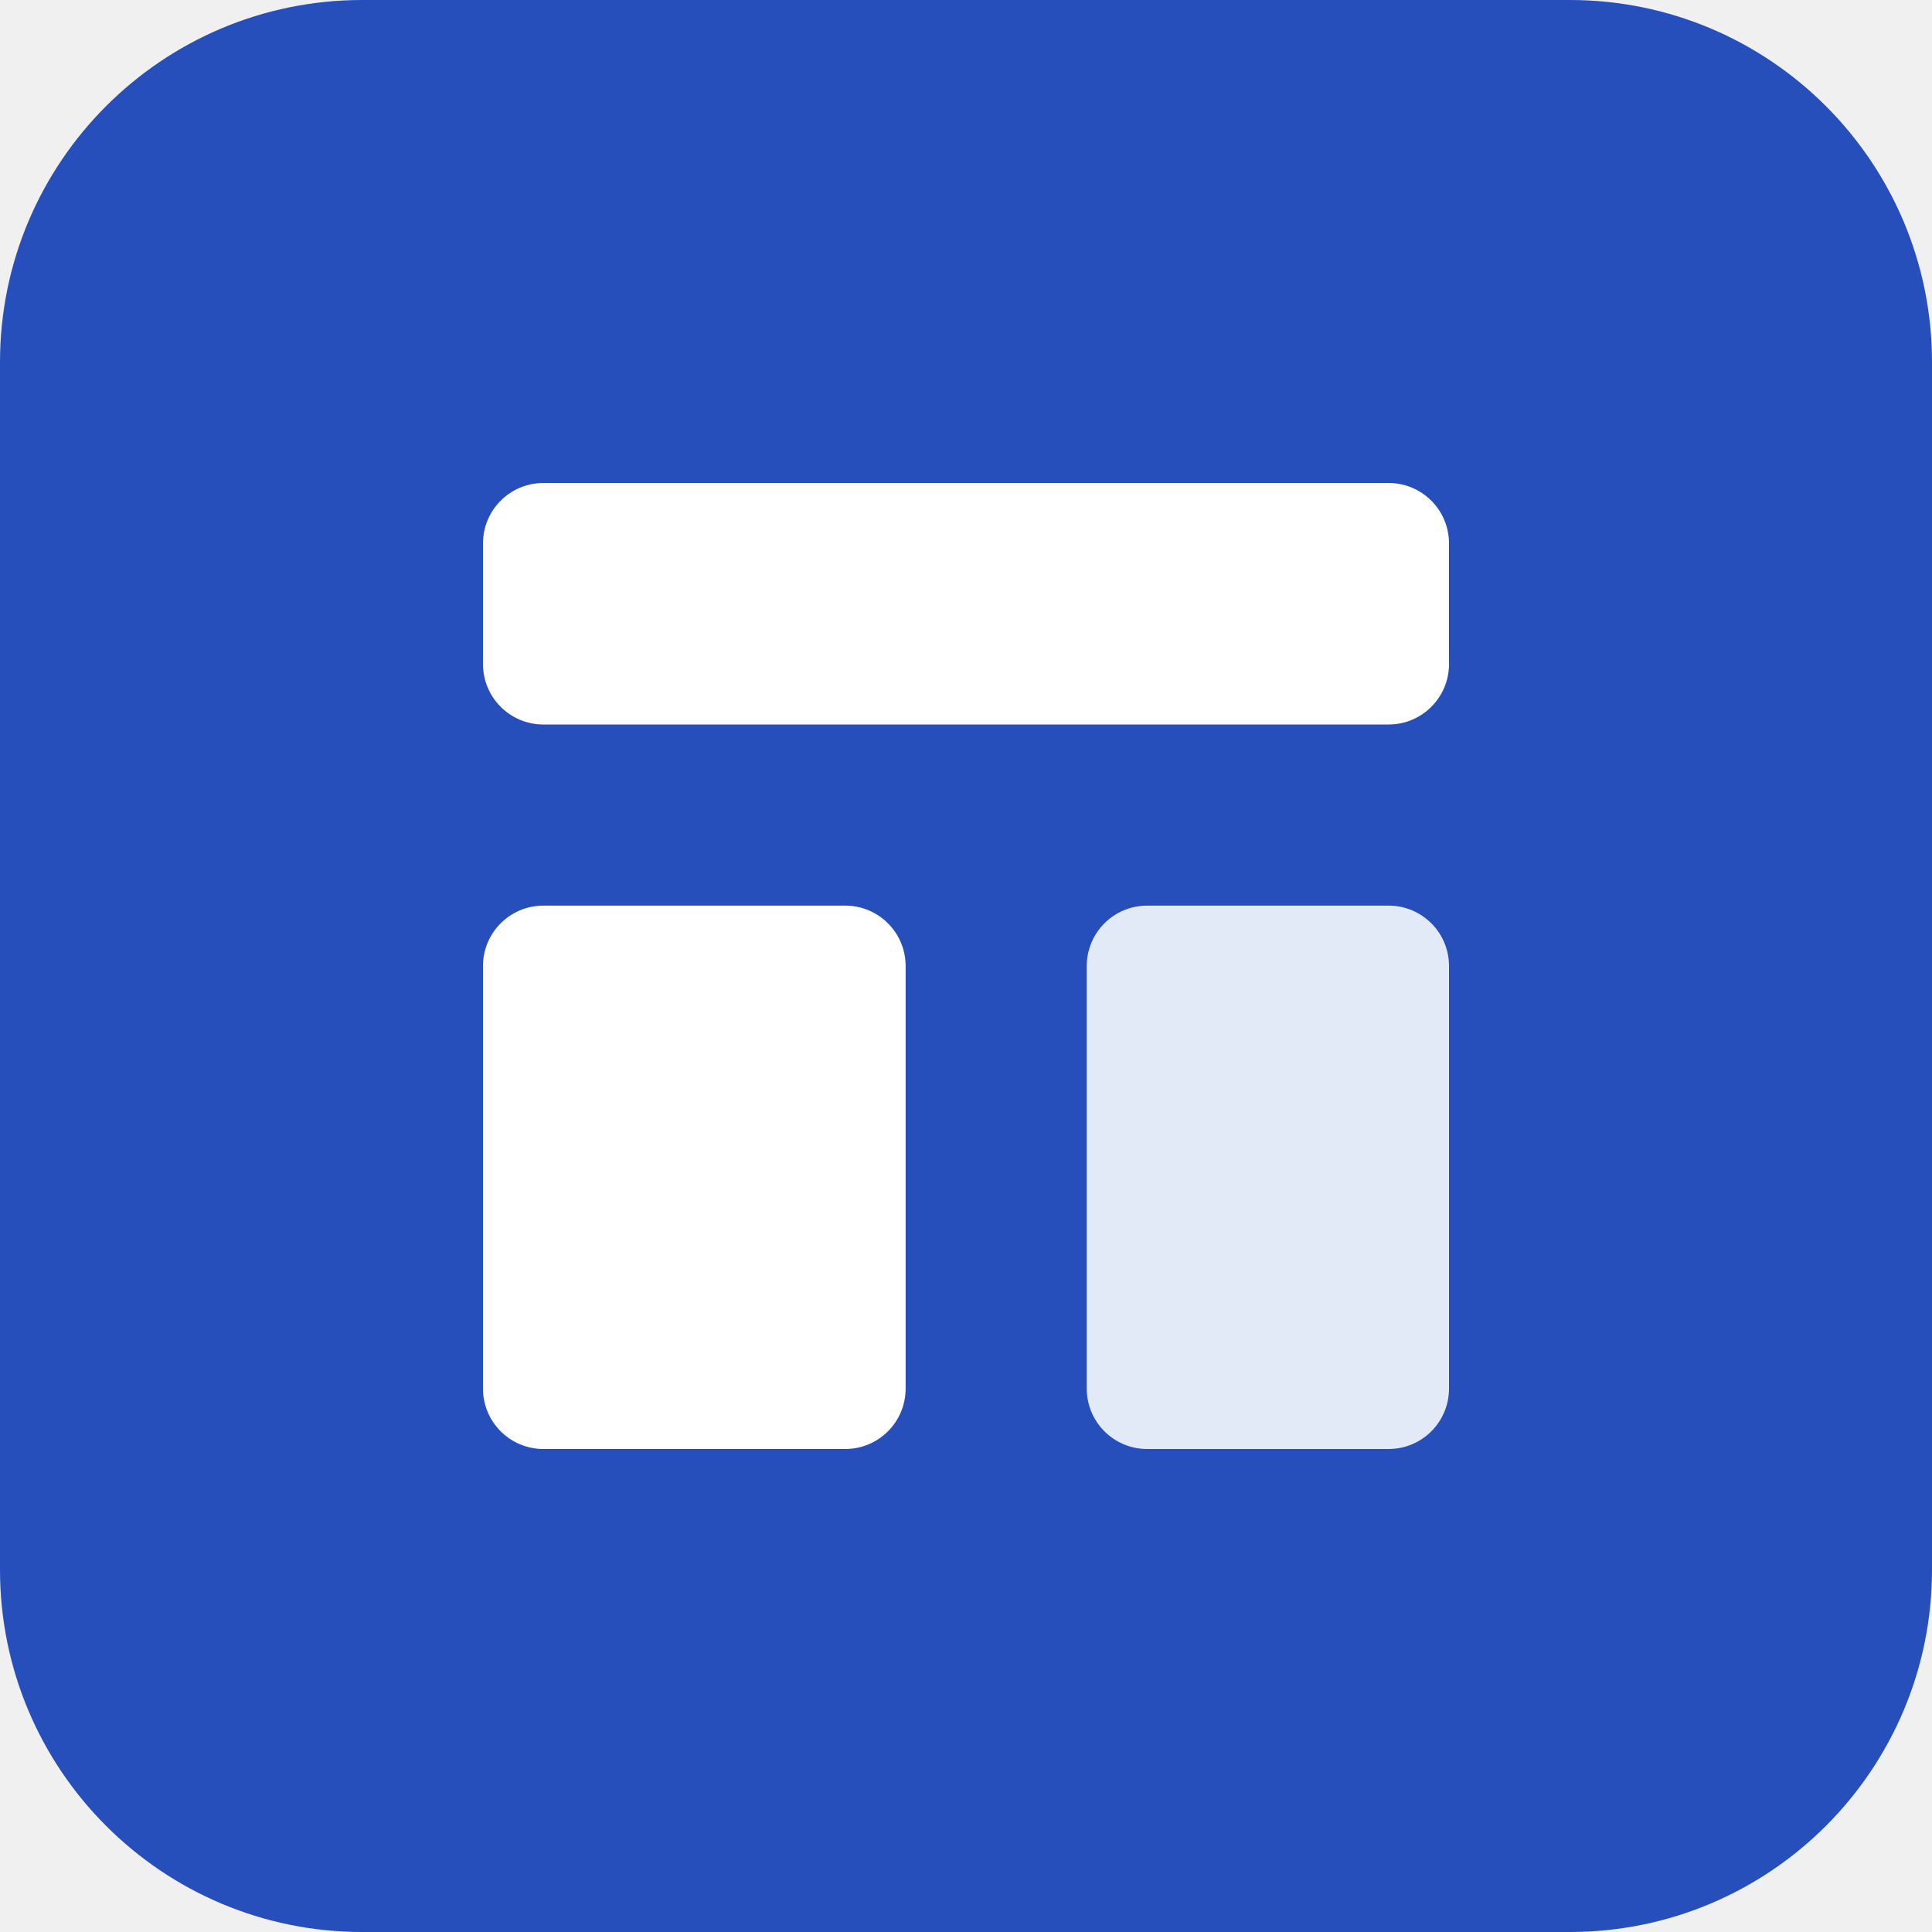
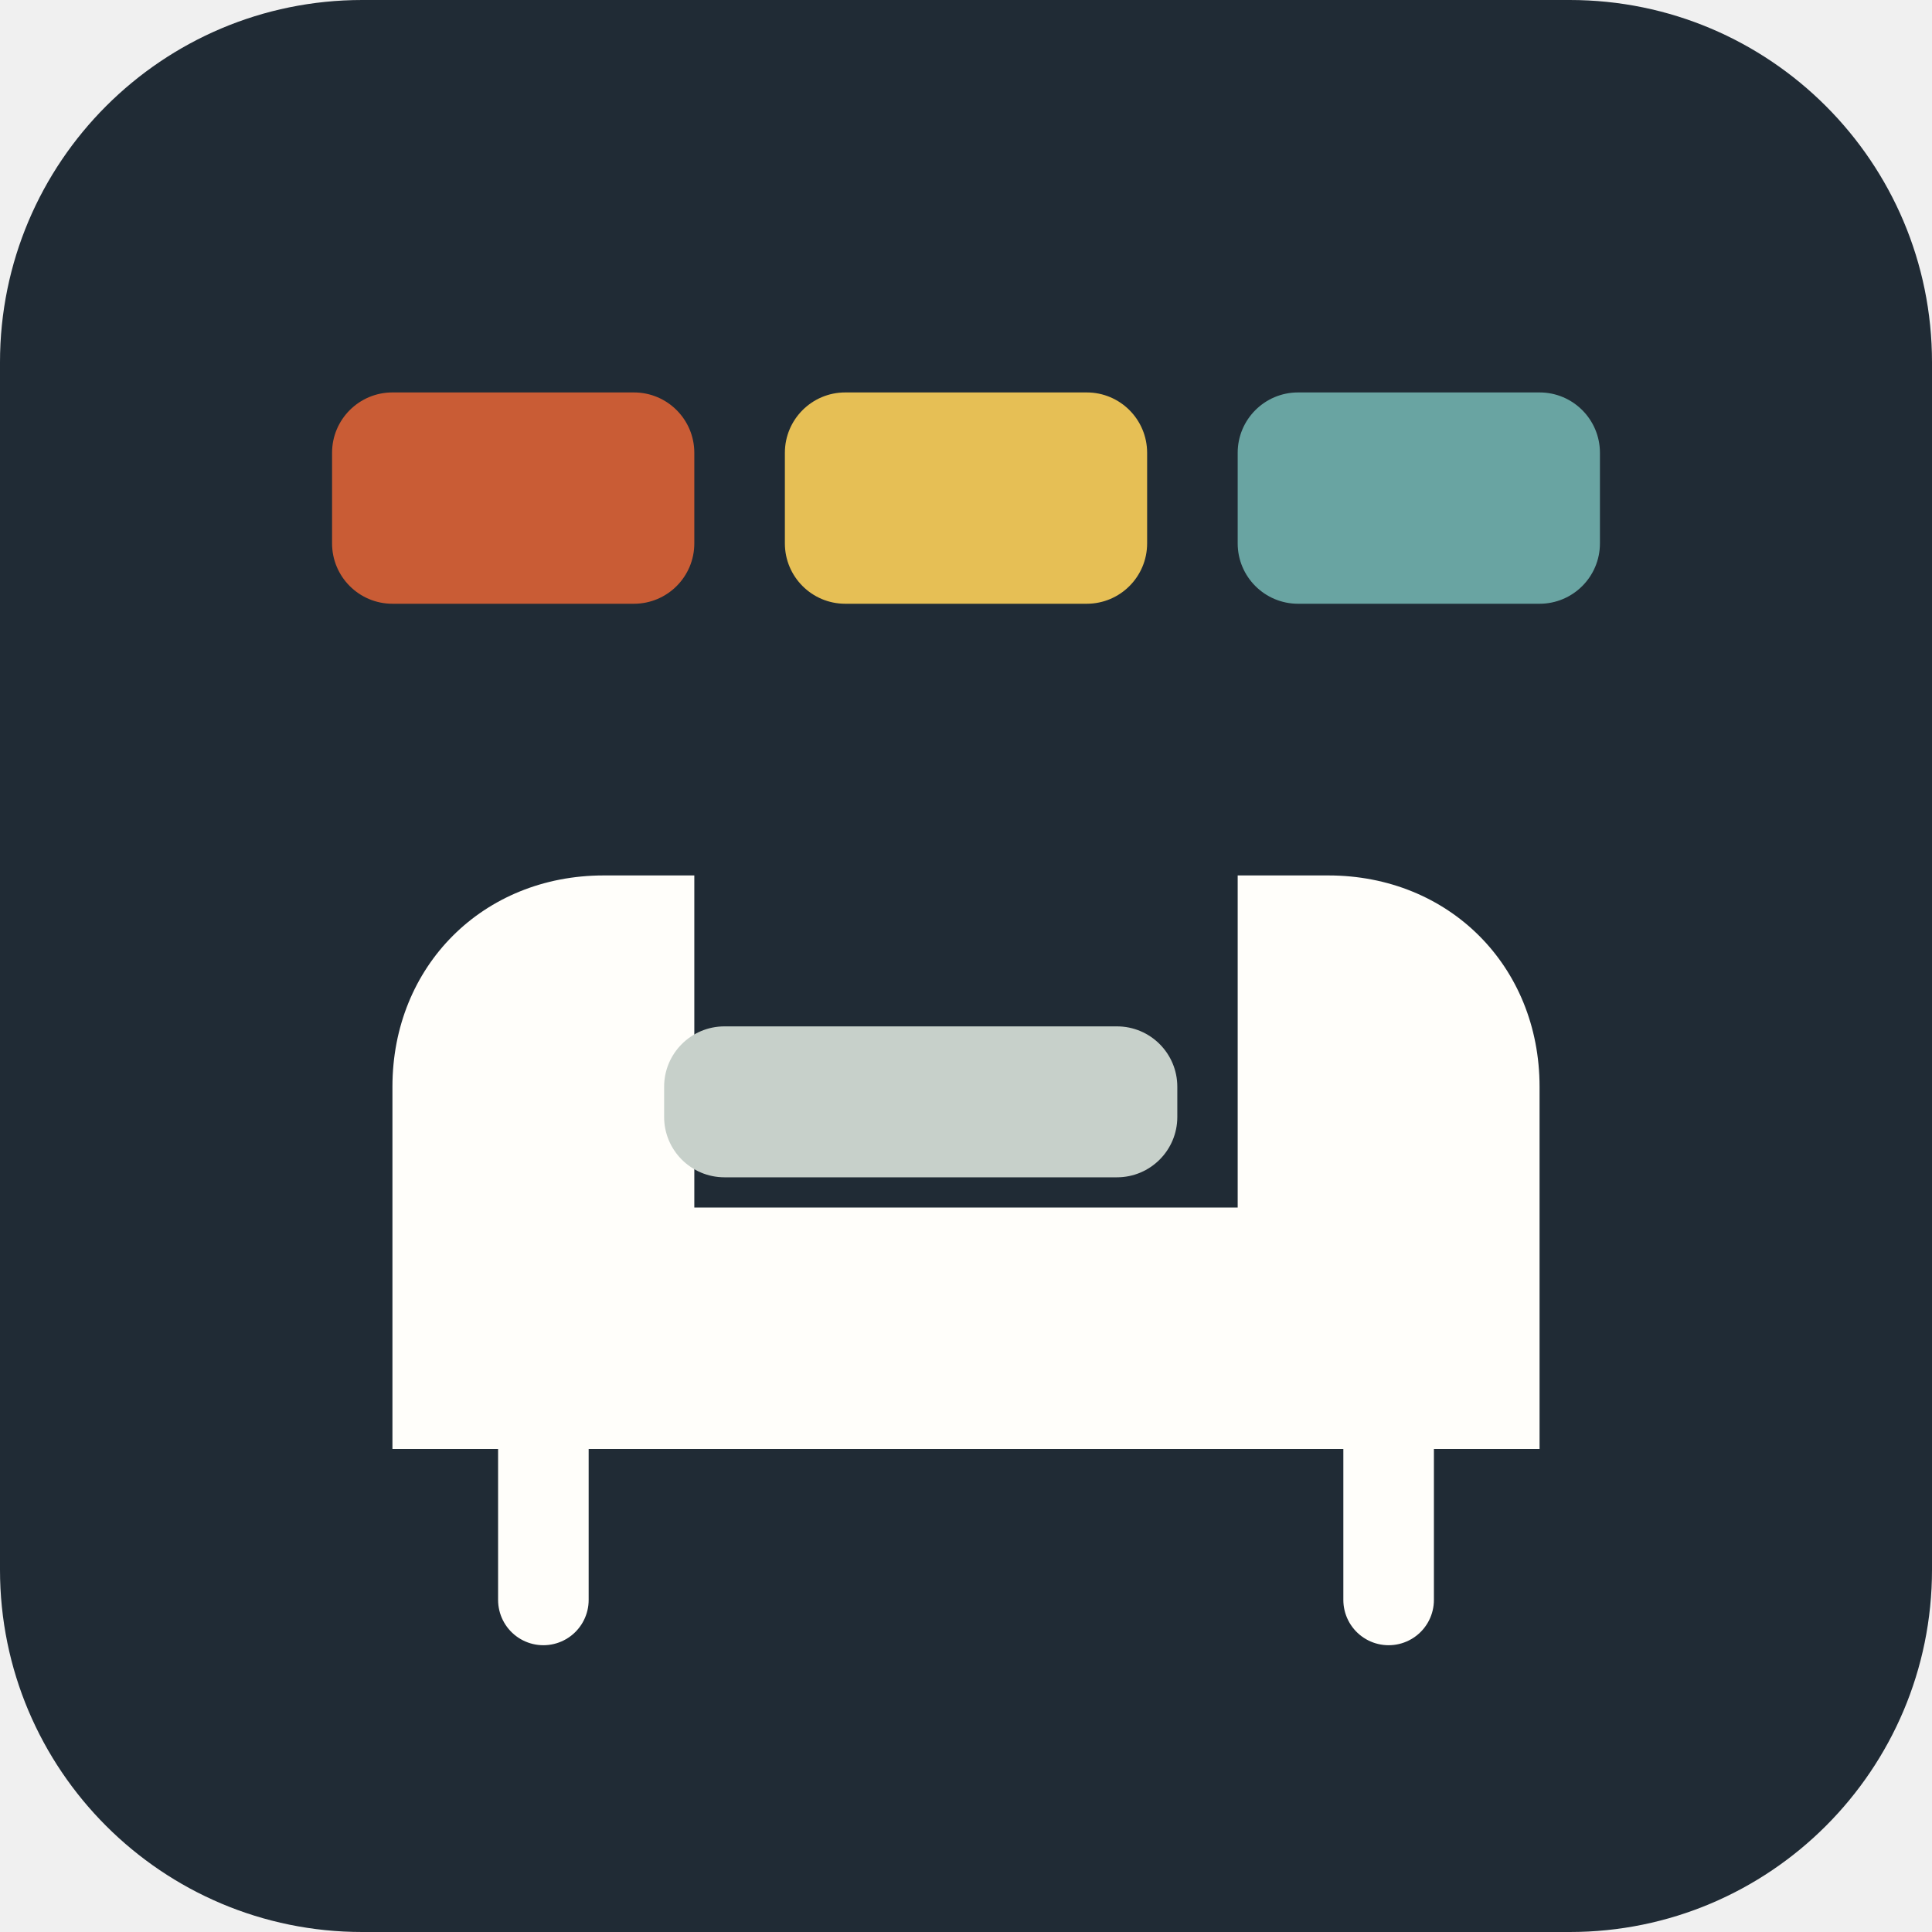
<svg xmlns="http://www.w3.org/2000/svg" viewBox="0 0 64 64">
-   <rect width="64" height="64" rx="12" fill="#274fbc" />
-   <rect x="16" y="16" width="32" height="8" rx="2" fill="#fff" />
-   <rect x="16" y="30" width="14" height="18" rx="2" fill="#fff" />
-   <rect x="36" y="30" width="12" height="18" rx="2" fill="#e2e9f7" />
+   <rect width="64" height="64" rx="12" fill="#202b35" />
+   <rect x="11" y="13" width="12" height="7" rx="2" fill="#c95c35" />
+   <rect x="26" y="13" width="12" height="7" rx="2" fill="#e6bf55" />
+   <rect x="41" y="13" width="12" height="7" rx="2" fill="#69a4a2" />
+   <path d="M13 36c0-4 3-7 7-7h3v11h18V29h3c4 0 7 3 7 7v12H13z" fill="#fffefa" />
+   <path d="M18 48v5m28-5v5" stroke="#fffefa" stroke-width="3" stroke-linecap="round" />
+   <rect x="22" y="34" width="17" height="5" rx="2" fill="#c7d0ca" />
</svg>
